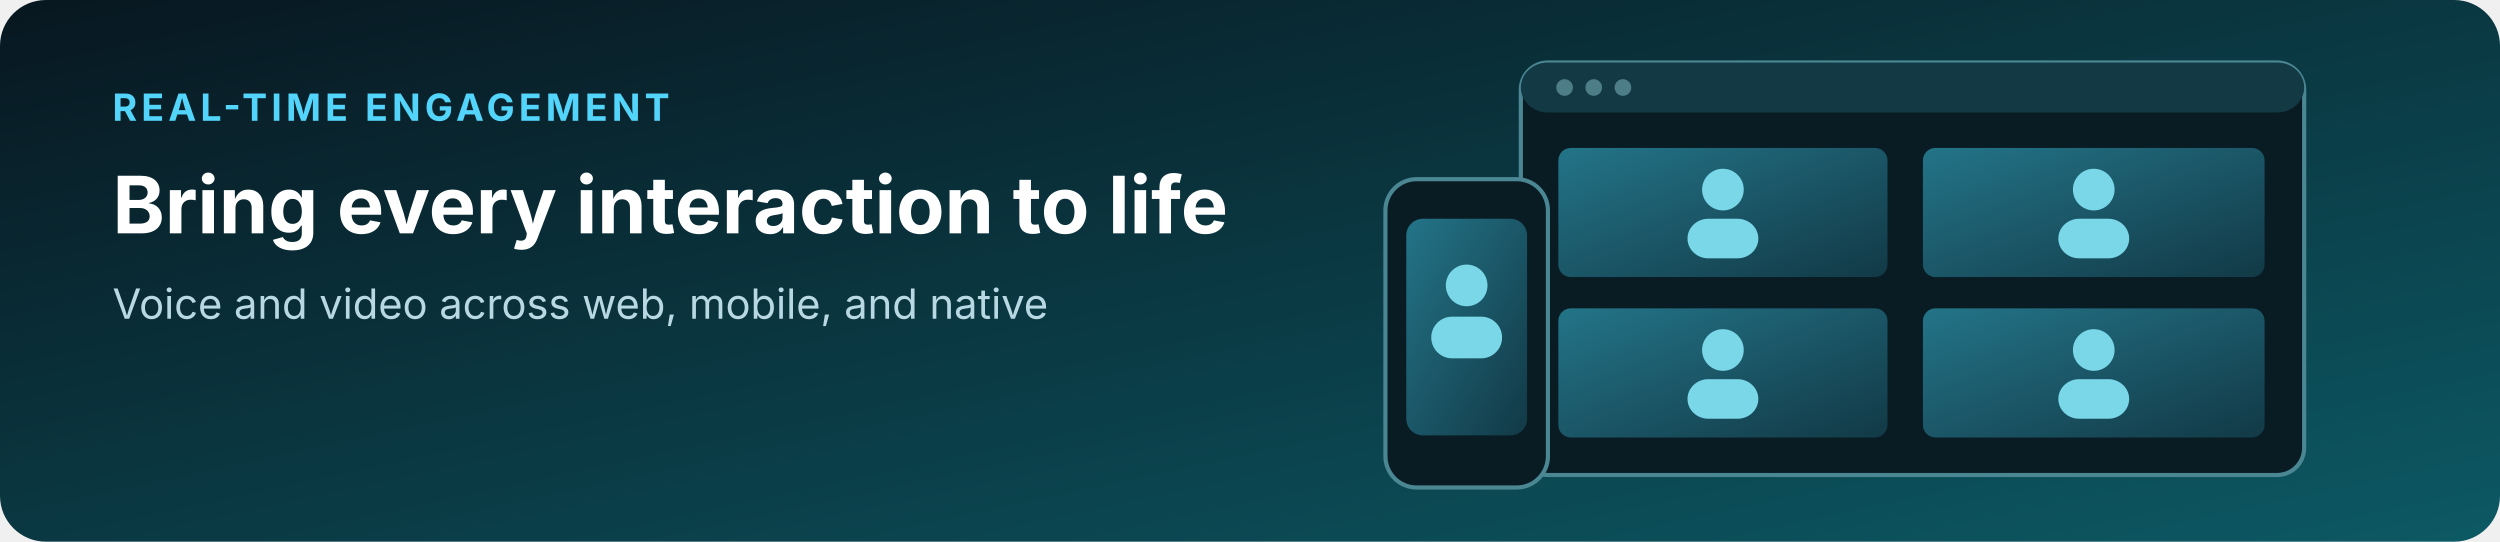
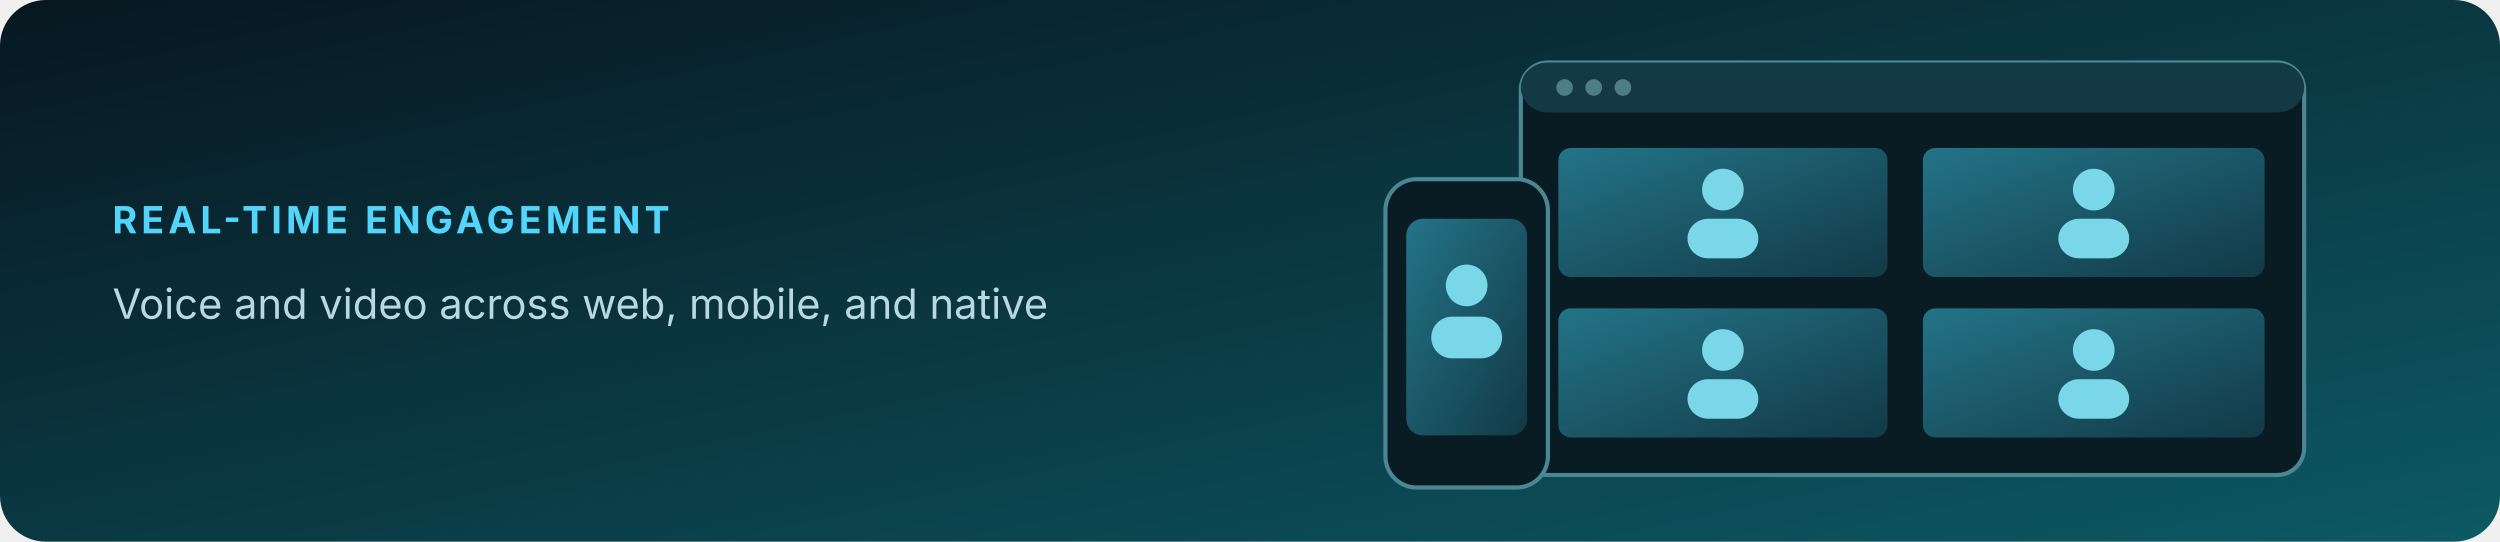
<svg xmlns="http://www.w3.org/2000/svg" width="1200" height="260" viewBox="0 0 1200 260" role="img" aria-labelledby="title description">
  <defs>
    <linearGradient id="bg" x1="0" y1="0" x2="1" y2="1">
      <stop offset="0" stop-color="#081720" />
      <stop offset="1" stop-color="#0c5964" />
    </linearGradient>
    <linearGradient id="tile" x1="0" y1="0" x2="1" y2="1">
      <stop offset="0" stop-color="#237488" />
      <stop offset="1" stop-color="#123946" />
    </linearGradient>
  </defs>
  <rect width="1200" height="260" rx="22" fill="url(#bg)" />
-   <text x="54" y="58" fill="#52d4fb" font-family="Inter, Arial, sans-serif" font-size="18" font-weight="700" letter-spacing="2">REAL-TIME ENGAGEMENT</text>
-   <text x="54" y="112" fill="#ffffff" font-family="Inter, Arial, sans-serif" font-size="38" font-weight="750">Bring every interaction to life</text>
+   <text x="54" y="112" fill="#52d4fb" font-family="Inter, Arial, sans-serif" font-size="18" font-weight="700" letter-spacing="2">REAL-TIME ENGAGEMENT</text>
  <text x="54" y="153" fill="#b8d9e4" font-family="Inter, Arial, sans-serif" font-size="20">Voice and video across web, mobile, and native</text>
  <rect x="730" y="30" width="376" height="198" rx="13" fill="#091b23" stroke="#4a8793" stroke-width="2" />
  <rect x="730" y="30" width="376" height="24" rx="13" fill="#123944" />
  <circle cx="751" cy="42" r="4" fill="#4d7d87" />
  <circle cx="765" cy="42" r="4" fill="#4d7d87" />
  <circle cx="779" cy="42" r="4" fill="#4d7d87" />
  <g fill="url(#tile)">
    <rect x="748" y="71" width="158" height="62" rx="6" />
    <rect x="923" y="71" width="164" height="62" rx="6" />
    <rect x="748" y="148" width="158" height="62" rx="6" />
    <rect x="923" y="148" width="164" height="62" rx="6" />
  </g>
  <g fill="#7ad7e8">
    <circle cx="827" cy="91" r="10" />
    <rect x="810" y="105" width="34" height="19" rx="10" />
    <circle cx="1005" cy="91" r="10" />
    <rect x="988" y="105" width="34" height="19" rx="10" />
    <circle cx="827" cy="168" r="10" />
    <rect x="810" y="182" width="34" height="19" rx="10" />
    <circle cx="1005" cy="168" r="10" />
    <rect x="988" y="182" width="34" height="19" rx="10" />
  </g>
  <rect x="665" y="86" width="78" height="148" rx="15" fill="#091b23" stroke="#4a8793" stroke-width="2" />
  <rect x="675" y="105" width="58" height="104" rx="8" fill="url(#tile)" />
  <circle cx="704" cy="137" r="10" fill="#7ad7e8" />
  <rect x="687" y="152" width="34" height="20" rx="10" fill="#7ad7e8" />
</svg>
